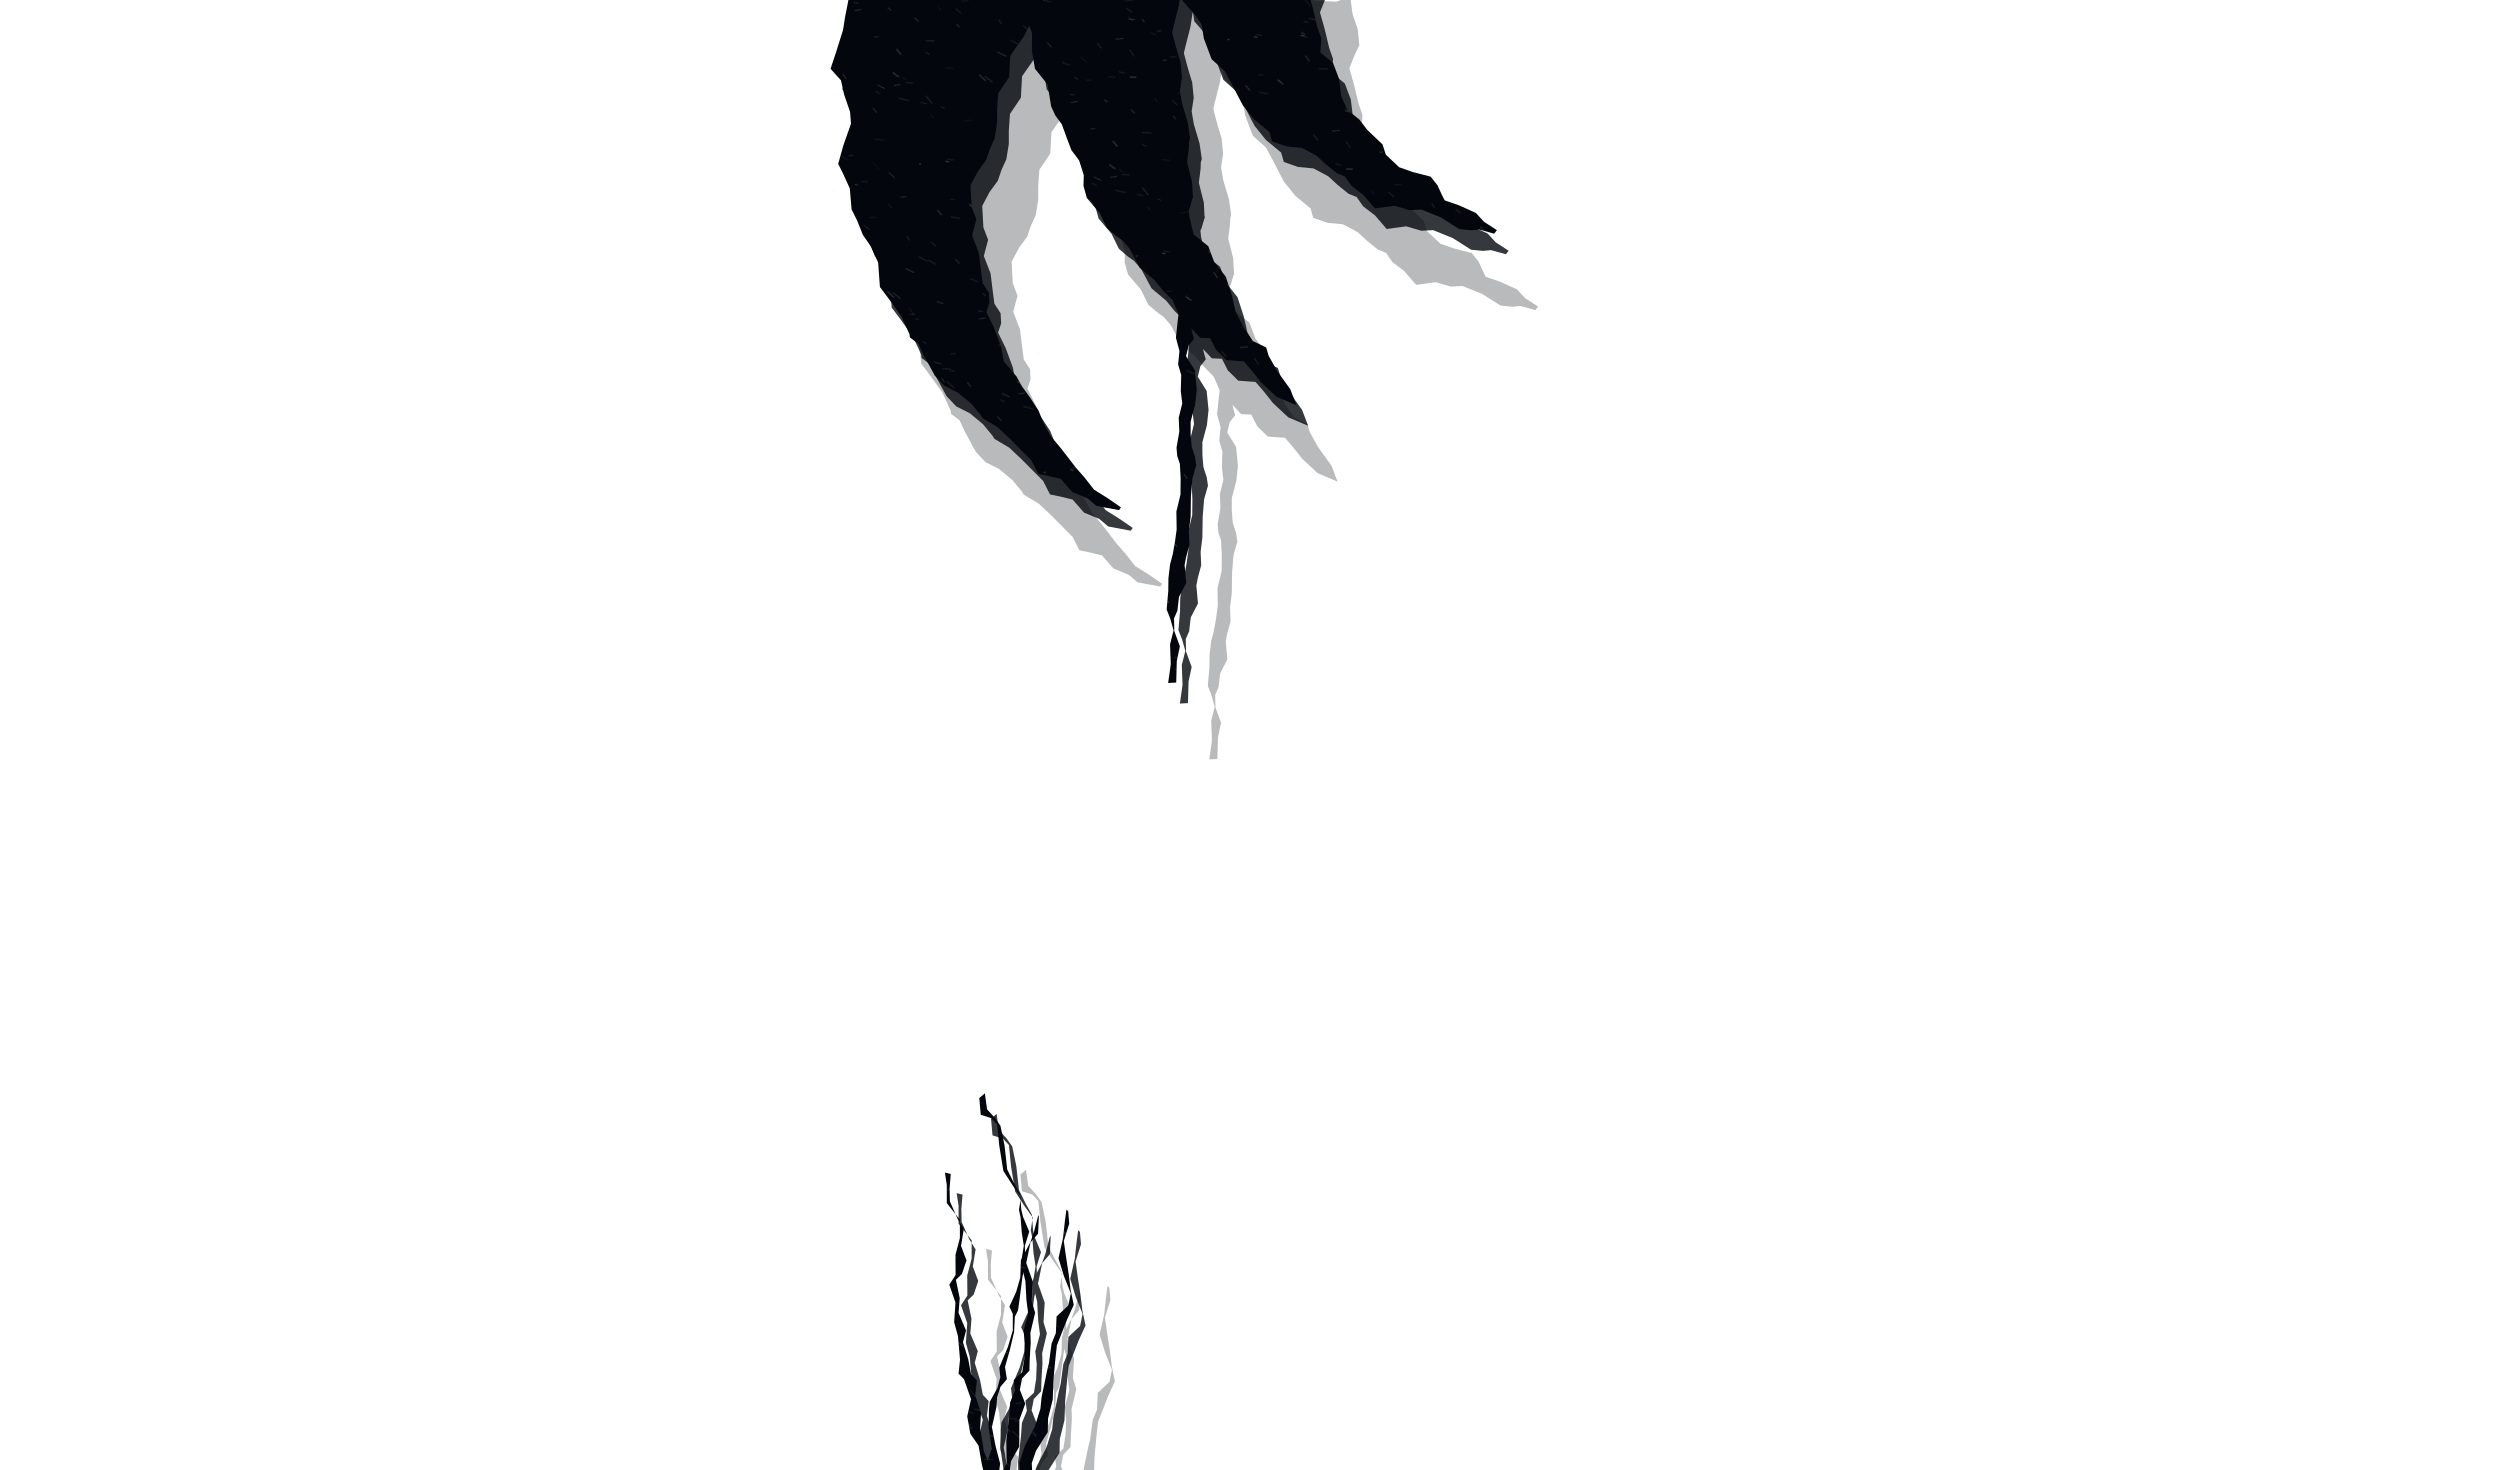
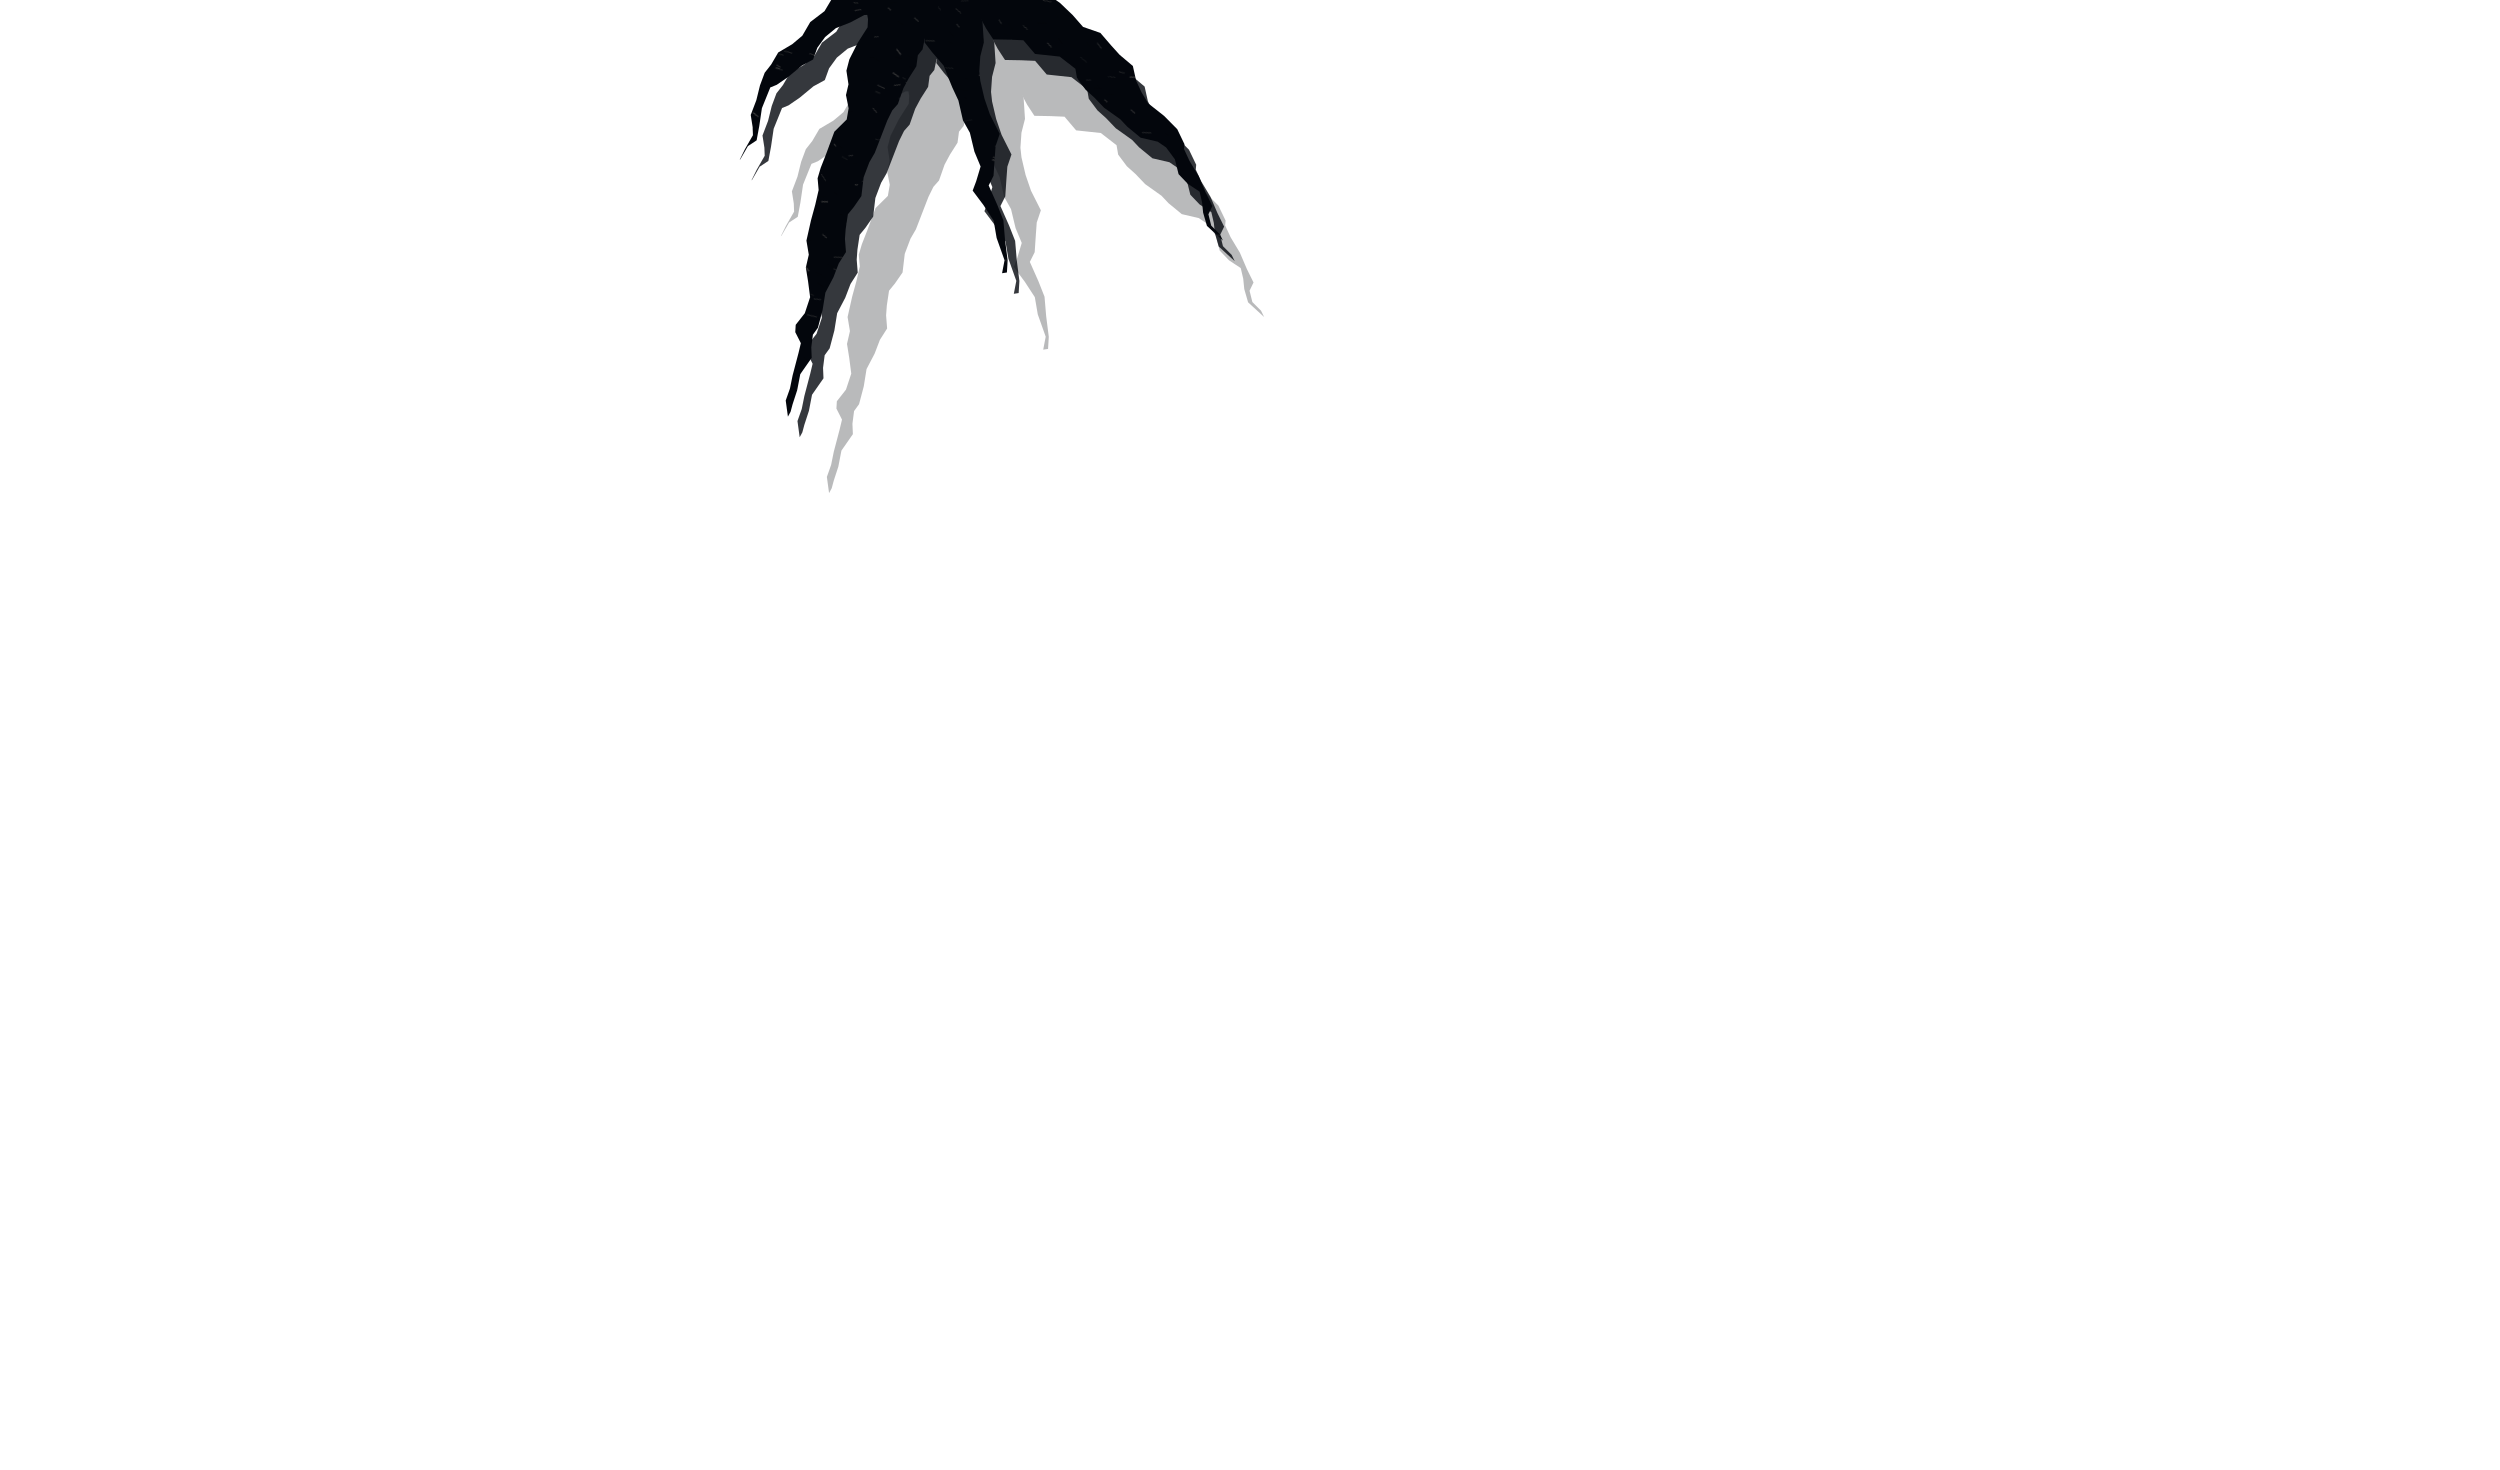
<svg xmlns="http://www.w3.org/2000/svg" width="1701" height="1000" viewBox="6800 0 1701 1000" preserveAspectRatio="none">
  <defs>
    <g id="a">
      <g>
-         <path d="M7393 -79.5L7389.2 -70L7387.8 -63.4L7387.1 -53.5L7387.1 -46.6L7385 -35.5L7380.3 -26.8L7376.8 -19.8L7377.5 -11.2L7377.2 0.4L7375 11.5L7373.6 20.4L7369 35.1L7365.1 46.8L7372.2 54.7L7374.3 64.2L7378.4 76.2L7379 84.2L7373.8 99L7370.3 111.5L7373.5 117.9L7378.2 128.2L7379.4 142.4L7383.2 150.1L7387.1 159.8L7392.6 167.8L7397.5 178.7L7398.1 187.2L7398.7 195.3L7404.2 202.6L7413.2 215.1L7418.8 227.3L7419.1 229.6L7424.9 234L7428.3 241.3L7436 255.5L7442.6 262.5L7451.9 267.2L7460.9 274.7L7467.4 282.6L7468.6 284.6L7478.7 290.6L7487 298.4L7501.8 313.3L7506.4 322.4L7513.6 323.9L7521.8 325.9L7529.6 334.8L7540 339.1L7546 344.2L7561.4 347.1L7562.7 345.2L7554 339.2L7544.3 333.1L7538 325L7532 318.2L7525.5 309.7L7520.7 303.6L7515 296.9L7509.6 286.9L7506.6 279.3L7500.7 270.3L7495.3 262.8L7491.6 256.1L7482.9 245.9L7481.2 236.2L7476.2 222.7L7471.1 212.3L7473.2 206L7472.8 199.1L7468.6 192.7L7467.5 184.4L7466 172.1L7461.4 160.2L7464.3 149.2L7461.1 140.7L7460.3 126.1L7465.4 116.5L7470.9 109L7473.5 101.4L7476.7 94.4L7478.4 84L7478.4 74.8L7479.2 63.5L7486.6 52.5L7487.4 37.9L7496.6 24.8L7501.9 14.3L7504.5 6.2L7509 -3.4L7519.5 -11L7527 -26.5L7521.8 -26.9L7511.2 -30.5L7500.2 -32.9L7491.4 -35.1L7484.8 -40.3L7474 -46L7464.1 -52.8L7456.5 -55.6L7448.8 -57.7L7444 -56L7435.7 -62.9L7426 -70.1L7414 -75.7L7404.6 -76.9Z" fill="#03060C" fill-rule="evenodd" />
-       </g>
-       <g>
-         <path d="M7491.8 -52.9L7493.7 -48L7495.3 -40L7492.1 -29.3L7495.9 -21.6L7492 -12.1L7491.4 -3.7L7492.2 4.1L7498.7 13.1L7502.2 22.4L7502.1 34.4L7504.2 46.8L7512.8 57.5L7515.2 72.4L7518 78.5L7522.6 84.8L7525.8 93.8L7529 102.2L7534.3 109.2L7537.4 119.2L7537.2 126.5L7539.5 134.7L7548.3 145.1L7553.3 155.3L7559.1 160.3L7563.7 163.6L7568.5 169.1L7575.5 182.2L7585.4 190.5L7591.2 197.6L7597.8 204.2L7601.5 212.7L7609.8 222.6L7616.5 229.8L7623.4 230.1L7627.4 238L7634.5 245L7646.3 245.9L7652 252.5L7658.1 260.2L7668.6 270L7683 276.1L7682.1 275.8L7677.9 264.8L7668.9 252.3L7663.2 242.1L7661.5 236.4L7652.5 232.1L7646.7 223.6L7640.7 212.1L7638.2 201.1L7634 188.2L7626.2 178.4L7622.1 167.5L7612.1 159.5L7609.2 147.2L7608.7 142.3L7611.6 133.9L7607.1 120.2L7604.7 109.3L7605 102.3L7602 96.1L7603.4 87.5L7597.9 74L7595.8 65.6L7599.7 57.1L7601.6 49.6L7597.8 37.8L7596.1 28.1L7598.6 17.5L7602 4.1L7603.5 -5.6L7599.6 -12.5L7600.1 -24.2L7607.5 -34L7615 -47.9L7603.7 -47.3L7591.2 -45.3L7580.4 -46.4L7569.9 -46.7L7561.7 -47.1L7545.2 -52.6L7535.5 -50.8L7525.8 -51.9L7520.5 -51.9L7511.4 -51.8L7502.8 -52.3Z" fill="#03060C" fill-rule="evenodd" />
-       </g>
-       <g>
-         <path d="M7591.1 -43.9L7591.4 -38.4L7592.8 -27L7597.3 -15.3L7603 -10.2L7604.6 0.5L7614 11.3L7617.6 16.7L7619.1 26.2L7624.4 40.3L7633.4 48.4L7638.6 58.1L7642.7 66.1L7645.6 71.6L7653.3 81.2L7663.7 89.8L7665.5 96.2L7675.2 99.6L7685.7 100.6L7695.7 105.9L7702.1 111.8L7709.5 117.8L7715.1 120.1L7719.5 126.4L7727.6 132.6L7735.5 141.8L7748.8 140L7759.1 143L7767.1 142.6L7780.5 148L7792.9 155.9L7800.9 156.7L7806.5 156.2L7816.6 159L7818.5 156.6L7809.7 150.9L7804.2 144.9L7792.7 139.7L7782.8 136.3L7778 126L7773.4 120.2L7761.1 117L7752 113.8L7742.9 105.2L7740.7 98.3L7730.2 88.3L7724.8 81.2L7716.8 74.9L7712.5 65.3L7711.1 53.7L7707 42.8L7698.4 35.8L7699 26.1L7696.4 18.7L7693.4 6.1L7690.1 -5.6L7693.8 -14.8L7696.9 -21.3L7695.8 -32.2L7692.3 -42.3L7690.7 -54.3L7681.4 -50.9L7667.5 -51.4L7660.6 -53.4L7647.2 -54.8L7637.9 -50.5L7627.4 -50.4L7618.3 -48L7603.5 -46.8Z" fill="#03060C" fill-rule="evenodd" />
-       </g>
-       <g>
-         <path d="M7567.9 -55L7575.2 -45.4L7576.7 -37.2L7574.8 -28.8L7573.3 -17.5L7578.7 -8.1L7580.4 2.2L7580.6 17.1L7582.5 26L7587.1 36.7L7590.5 46.7L7590.3 55.5L7588.2 58.4L7590.3 66L7594.1 76.8L7596 88.7L7597.8 97.8L7597.2 104L7596.7 111.7L7594.8 125.5L7594.1 134.2L7595.5 142.9L7597.8 146.8L7596.3 156.9L7600.6 172.3L7598.5 180.1L7601.1 194.2L7602.7 207L7601.3 218.4L7600.1 229.8L7602.5 238.8L7601.6 248L7603.7 255.2L7603.4 266.1L7604.4 274.5L7602 284.2L7602.4 293.7L7600.5 304.6L7601 310.4L7602.8 315.6L7603.3 325.6L7603.2 336.5L7600.4 348.1L7600.6 360.2L7599.4 369L7597.9 377.3L7596.1 384.1L7595 393.5L7594.9 402L7593.8 414.7L7596.3 421.1L7598.5 428.9L7596.1 438.4L7596.6 452L7594.8 464.7L7600.3 464.4L7600.7 449.7L7602.8 439.8L7599 429.4L7598.8 420.8L7601.1 415.5L7602.2 406.1L7607.1 396.6L7606 384.4L7607 379.2L7609.3 370.6L7608.9 361.5L7610.1 351.7L7610.3 337.7L7611.3 325.6L7613.9 316.5L7613.1 310.9L7610.8 303.8L7610.1 295.4L7610.1 286.9L7613.2 275.2L7614.3 264.9L7613 252L7607 242.3L7608.7 235.2L7612.4 230.5L7610.9 225.2L7609.4 212L7609.4 199.5L7611 188.8L7609.8 176.8L7611.5 168L7606.1 156.9L7603.3 149.4L7609.4 141.7L7611.6 134L7611.1 123.9L7607.7 110.4L7608.9 100.6L7609 96.6L7609.7 94.2L7608.2 83.7L7604.3 70.6L7602.8 61.7L7604.2 52.7L7603.2 42.2L7600.5 33.3L7597.8 23.3L7595.4 11.9L7594.2 0.9L7593.1 -7.7L7591.3 -13.1L7590.1 -21.4L7588 -34.6L7589 -44.6L7587.6 -51L7588.7 -56.4L7578.2 -58.2Z" fill="#03060C" fill-rule="evenodd" />
-       </g>
-       <g>
-         <path d="M7460.8 1059.6L7467.6 1046.6L7474.1 1042.9L7478.3 1038.2L7480.2 1024.9L7483.9 1016.7L7486.5 1004.5L7487.9 994.2L7493.5 984.3L7493.6 966L7497.6 955.1L7493.9 945.6L7495.4 937.9L7500.4 932.6L7500.6 925.1L7501.3 913.8L7501.1 906.7L7504.3 893.2L7502 885.6L7502.8 872.3L7497.7 857.8L7497.3 847.7L7500.3 838L7496.1 828L7494.9 823.1L7494.1 812.5L7489.7 804.6L7485.3 795.7L7483.5 779.4L7480.7 766L7476.8 760.5L7471.6 754.8L7470.1 743.9L7466.3 747.1L7467.3 758.5L7474.5 760.8L7478.5 765.1L7479.9 779.5L7482.7 796.7L7489.2 806.8L7494.7 814.4L7493.3 823.2L7494.4 828.3L7495.2 838.5L7496.6 847.6L7494.7 859.3L7497.7 871.8L7498.4 884.8L7499.6 893.8L7496.4 905.5L7497.4 914L7497 924.2L7495.5 933.6L7489.7 939L7490.7 945.9L7487.3 954.2L7486.7 963L7484.7 980.3L7484.9 995.6L7479.7 1006.4L7475.3 1014.9L7475.4 1021L7468.1 1031.5L7461.8 1035.5L7455 1044.5L7453.9 1050.8Z" fill="#03060C" fill-rule="evenodd" />
-       </g>
-       <g>
-         <path d="M7479.2 1056.7L7481 1047.5L7478.4 1043.2L7480.9 1036.5L7478 1027.3L7476 1015.5L7479.1 1006.7L7480.5 995.8L7477.4 984L7474.9 971L7478 957.2L7478.4 950.7L7480.7 943.6L7485.1 938.4L7483.8 930.1L7486.9 919.3L7490 906.3L7490.5 895.9L7492.7 891.5L7493.9 882.6L7495.7 868.5L7498.6 857.8L7501.1 845.4L7506.3 839.4L7506.9 826.7L7506.2 827.8L7503.3 839L7501.1 845.1L7494.6 857.5L7494.2 869.3L7491.4 879L7486.8 889L7489.1 894L7489.1 905.2L7485.8 916.4L7479.9 930.5L7480.6 937L7478.7 944.3L7473.4 953.8L7472.9 958.9L7472.6 970.9L7474.8 985.8L7472 993.9L7470.5 1000.9L7469.5 1012.6L7470.5 1020.9L7468.2 1031.4L7470.7 1040L7467.9 1048.5L7466.7 1057.9Z" fill="#03060C" fill-rule="evenodd" />
-       </g>
-       <g>
-         <path d="M7485.3 1058.7L7486.9 1048.8L7491 1046.8L7496.4 1033.4L7500.4 1023.3L7502.3 1015.8L7502.5 1005.3L7502 995.5L7504.9 987.1L7512.9 974.4L7513.1 965.1L7516.3 952.2L7516.7 939.7L7517.3 932.9L7518.2 923.6L7519.1 915.4L7522.3 907.3L7525.9 898.1L7530.6 887.8L7528.5 878L7527.2 867.3L7525.4 855.6L7523.8 844.4L7527.5 832.6L7526.8 824.2L7525.6 823L7524.6 830.4L7523.3 842.3L7520.2 856.1L7523.9 868.3L7528.6 880L7526.9 888.2L7518.9 895.7L7518.4 907.1L7515.5 914.1L7513.7 927.5L7512.6 931.9L7510.8 940.6L7508.7 950.5L7507.9 958.5L7504 970.9L7497.4 983.6L7493.5 995.4L7494.5 1003.8L7494.7 1013L7491 1024.2L7486.1 1036.7L7483.5 1042.6L7477.7 1046.3L7471.9 1053.4Z" fill="#03060C" fill-rule="evenodd" />
-       </g>
-       <g>
-         <path d="M7486.9 1055.1L7485.3 1045.8L7485.5 1041.2L7482.3 1033.3L7478 1019.2L7474.4 1009.1L7474.1 998.9L7469.4 987.4L7466.9 971.6L7467.5 961.3L7463.5 949.4L7464.7 939.3L7460.7 935L7458.8 924.9L7455.2 913.3L7457.3 905.3L7452.2 893.3L7453 883.3L7450.4 870.8L7454.5 866.8L7457.6 857.6L7453.9 847.7L7455.8 836.1L7451.5 829.2L7446.3 817.4L7446.1 808.6L7446.9 798.8L7442.9 797.8L7444.2 806.3L7444.2 818.6L7453.1 829.9L7453.1 842.4L7450.1 853.8L7450.2 867.5L7445.9 874.1L7450.1 886.3L7449.2 899.7L7451.8 909.1L7453.2 925.2L7452.2 934.6L7455.9 938.4L7460.7 952L7458.1 963.7L7460.2 975.5L7465.8 983.6L7468 996.1L7470.3 1005.8L7471.5 1018.8L7475 1030.9L7476.6 1042L7478.1 1047.5L7479.1 1057.4Z" fill="#03060C" fill-rule="evenodd" />
+         <path d="M7426.3 -40.6L7417.6 -37.4L7408.1 -34.3L7398.9 -26.3L7389.9 -19.5L7381.4 -12.7L7373.8 -8.1L7366 -0.8L7361 7.6L7351.3 15L7345.9 24.3L7339 30.1L7329.5 35.7L7324.7 43.9L7320.3 49.5L7317.1 58.1L7314.6 68.2L7310.8 78.2L7312.1 86.5L7312.3 92L7306.8 101.6L7303.3 108.7L7303.7 108.4L7308.9 99.4L7314.8 95.5L7316.6 85.8L7318.4 73.6L7324.1 59.5L7328.5 57.7L7336.2 52.4L7345.5 44.7L7353.2 40.5L7356.1 32.5L7361.4 25.2L7368.8 19.1L7378.5 15.3L7388.1 10.2L7393.2 10.1L7401.2 3.4L7415.3 1.7L7425.8 -7.7L7434.6 -12.7L7440.7 -16.3L7436.3 -24.7L7431.8 -35.9Z" fill="#03060C" fill-rule="evenodd" />
+       </g>
+       <g>
+         <path d="M7410.8 -42L7408.9 -33.4L7403.6 -24.3L7400.9 -15.8L7393.9 -2.7L7389.1 4.5L7390.6 13.1L7390.3 18.6L7383.6 29.1L7377.9 40.4L7375.9 48.1L7377.3 57.4L7375.6 64.7L7377.4 73.7L7376.1 81.3L7367.7 89.6L7362.2 104.5L7358.4 114.2L7356.3 121.3L7357 129.3L7354.7 139.3L7351.8 149.9L7348.7 163.7L7350.3 173.3L7348.3 182L7349.8 191.4L7351.2 202.2L7347.6 213.1L7341.4 221L7341.1 226L7344.9 233.5L7343.3 240.2L7339.3 255.4L7337.5 264.3L7334.6 272.5L7336.1 283.5L7337.9 280.2L7339.3 275L7342.4 265.5L7344.5 254.6L7352.3 243.4L7352 236.3L7353.1 227.7L7356.5 223L7359.7 210.9L7361.6 199.1L7367.1 188.6L7370.7 179.2L7375.6 171.5L7374.9 162.6L7375.4 155.8L7376.9 145.8L7380.9 140.9L7386.1 133.4L7387.6 120.7L7391.5 110.4L7395.2 104L7399.1 93.9L7403.7 82L7407.1 75.1L7410.9 70.8L7414.7 60L7418.4 53.1L7423.5 45.1L7424.5 37.6L7427.7 33.6L7429.2 26.3L7438.5 17.2L7449.6 4L7453.4 -7.4L7458 -9.8L7462.9 -15.7L7453.3 -20.9L7440 -28L7431.5 -31.7L7428 -35L7421.6 -37.6Z" fill="#03060C" fill-rule="evenodd" />
+       </g>
+       <g>
+         <path d="M7420.1 -27.7L7423.6 -14.8L7426.9 -4.8L7429.5 3.2L7430.1 16.7L7429.1 28.9L7434.2 35.5L7442.1 44.7L7445.7 54L7447.9 59.4L7452.1 68.4L7455.2 81.9L7459.9 90.3L7463 103.2L7467.2 113.3L7464.2 123.3L7461.8 129.7L7469.2 139.6L7476.1 150.2L7478.1 161.9L7483.5 177.1L7481.8 185.9L7485.1 185.4L7485.6 177.2L7483.8 163L7482.7 149.9L7478.6 139.5L7472.7 126.2L7476 119.6L7476.8 107.6L7477.4 99.4L7480.2 91.1L7473.5 77.8L7469.8 67L7467 55L7466.3 48.5L7467 38.3L7469.4 28.9L7468.5 15.1L7465.1 2.3L7463.9 -6.6L7461.7 -12.4L7457.1 -22.6L7452.6 -38.8L7442.1 -32.2L7432.7 -30.3L7426.9 -27.3Z" fill="#03060C" fill-rule="evenodd" />
+       </g>
+       <g>
+         <path d="M7423.1 -9.6L7432.3 -4.4L7442 -4.3L7452 0.9L7457.7 6.3L7465.4 9.1L7470.9 19.3L7475.8 26.8L7486.9 27L7496.3 27.4L7504.2 36.7L7521 38.5L7531.7 46.8L7532.8 53.2L7538.7 61.1L7544.6 66.4L7551.2 73.3L7562.3 81.2L7567 86.2L7576.1 93.7L7587.7 96.4L7593.4 100.3L7599.4 108.4L7601.9 118.5L7608.2 125.1L7616.2 130.4L7617.9 137.7L7618.6 144.7L7621.2 153.7L7632.1 163.7L7630 159.4L7624.1 153.5L7622.2 145.8L7624.9 140.2L7620.4 131.1L7615.6 119.9L7609.3 109.4L7605.6 101.4L7605.9 98.1L7601 87.9L7592.1 78.9L7581.2 70.3L7576.7 62.8L7573 54.8L7570.8 44.9L7561.8 37.3L7556.1 31L7548.7 22.4L7536.9 18.3L7529.8 10.2L7521.1 1.9L7509.4 -6.2L7503.6 -12.1L7496 -22L7481.2 -22.4L7473.5 -29L7468.2 -35.2L7462.8 -43.3L7452.3 -48.3L7445.4 -51.1L7441.2 -41.2L7434.6 -35.1L7429.9 -28.1L7428.7 -17.6Z" fill="#03060C" fill-rule="evenodd" />
      </g>
    </g>
    <mask id="m" maskUnits="userSpaceOnUse" x="6680" y="-120" width="1941" height="1240" style="mask-type:alpha">
      <use href="#a" />
    </mask>
    <pattern id="g" width="160" height="160" patternUnits="userSpaceOnUse" patternTransform="rotate(23)">
      <path d="M45.5 85.9l4.3 0.7" stroke="#000" stroke-width="0.8" stroke-opacity="0.4" />
      <path d="M87.3 88.7l4.5 1.3" stroke="#FFF6E2" stroke-width="0.7" stroke-opacity="0.3" />
      <path d="M87.7 147.4l5.7 -2" stroke="#000" stroke-width="0.7" stroke-opacity="0.4" />
      <path d="M100 91.4l1.9 1.1" stroke="#FFF6E2" stroke-width="0.7" stroke-opacity="0.5" />
      <path d="M99.8 67.8l3.9 -2" stroke="#000" stroke-width="0.6" stroke-opacity="0.4" />
      <path d="M129 92.5l6.2 2.9" stroke="#FFF6E2" stroke-width="0.4" stroke-opacity="0.2" />
      <path d="M156.4 21.1l4.9 1.7" stroke="#000" stroke-width="0.4" stroke-opacity="0.5" />
      <path d="M40.7 93.2l4.8 1.4" stroke="#FFF6E2" stroke-width="0.8" stroke-opacity="0.5" />
      <path d="M143.6 141.7l2.3 1" stroke="#000" stroke-width="0.8" stroke-opacity="0.2" />
      <path d="M46.3 2.8l4.6 -0.3" stroke="#FFF6E2" stroke-width="0.6" stroke-opacity="0.5" />
      <path d="M57.5 93.6l3.9 -2.5" stroke="#000" stroke-width="0.8" stroke-opacity="0.2" />
      <path d="M60.5 41.5l5.3 -0.8" stroke="#FFF6E2" stroke-width="0.5" stroke-opacity="0.5" />
      <path d="M70.1 79.6l4.4 2.2" stroke="#000" stroke-width="0.5" stroke-opacity="0.3" />
      <path d="M41.4 49.8l3.4 -0.4" stroke="#FFF6E2" stroke-width="0.5" stroke-opacity="0.4" />
      <path d="M22.9 52.1l3.8 1.4" stroke="#000" stroke-width="0.6" stroke-opacity="0.2" />
      <path d="M93.7 136.4l4.9 -1.4" stroke="#FFF6E2" stroke-width="0.4" stroke-opacity="0.3" />
      <path d="M52.2 125.5l4.4 2.7" stroke="#000" stroke-width="0.7" stroke-opacity="0.5" />
      <path d="M69.8 49.6l2.8 1.7" stroke="#FFF6E2" stroke-width="0.6" stroke-opacity="0.5" />
      <path d="M23.6 150.8l5.1 -3.4" stroke="#000" stroke-width="0.8" stroke-opacity="0.3" />
      <path d="M127.4 107.6l3.9 -1.6" stroke="#FFF6E2" stroke-width="0.6" stroke-opacity="0.3" />
      <path d="M141.7 150.1l5.3 2.7" stroke="#000" stroke-width="0.5" stroke-opacity="0.4" />
      <path d="M90.7 93.7l4.1 1.3" stroke="#FFF6E2" stroke-width="0.6" stroke-opacity="0.3" />
      <path d="M122.5 16.5l5.1 0.4" stroke="#000" stroke-width="0.4" stroke-opacity="0.5" />
      <path d="M10.2 129.8l2.9 1.9" stroke="#FFF6E2" stroke-width="0.8" stroke-opacity="0.3" />
      <path d="M151.7 82.9l5.9 -3.6" stroke="#000" stroke-width="0.4" stroke-opacity="0.3" />
      <path d="M125.3 31.7l2.5 0.2" stroke="#FFF6E2" stroke-width="0.7" stroke-opacity="0.2" />
      <path d="M120.8 65.7l4.6 -2.1" stroke="#000" stroke-width="0.5" stroke-opacity="0.3" />
      <path d="M72.9 43.2l3 -1.8" stroke="#FFF6E2" stroke-width="0.6" stroke-opacity="0.3" />
      <path d="M3.7 24.2l6.3 -1.9" stroke="#000" stroke-width="0.8" stroke-opacity="0.2" />
      <path d="M112.2 95l2.9 -1.4" stroke="#FFF6E2" stroke-width="0.6" stroke-opacity="0.4" />
      <path d="M139.1 109.2l2.2 1.2" stroke="#000" stroke-width="0.6" stroke-opacity="0.4" />
      <path d="M30.8 14.1l4.6 3.2" stroke="#FFF6E2" stroke-width="0.4" stroke-opacity="0.3" />
      <path d="M103.4 91.1l3.2 0.9" stroke="#000" stroke-width="0.7" stroke-opacity="0.5" />
      <path d="M86.5 66.9l2 -0.9" stroke="#FFF6E2" stroke-width="0.5" stroke-opacity="0.2" />
      <path d="M23 27.9l2.2 0.5" stroke="#000" stroke-width="0.8" stroke-opacity="0.5" />
      <path d="M36.4 35.6l5.7 3" stroke="#FFF6E2" stroke-width="0.7" stroke-opacity="0.2" />
      <path d="M31.6 98.3l2.5 -0.4" stroke="#000" stroke-width="0.7" stroke-opacity="0.5" />
      <path d="M51.8 70.7l4 2.6" stroke="#FFF6E2" stroke-width="0.7" stroke-opacity="0.5" />
      <path d="M47.6 41.7l6 2.1" stroke="#000" stroke-width="0.6" stroke-opacity="0.5" />
      <path d="M129.9 2.4l5.9 -2.2" stroke="#FFF6E2" stroke-width="0.8" stroke-opacity="0.3" />
      <path d="M102.5 42.4l3.9 0.8" stroke="#000" stroke-width="0.5" stroke-opacity="0.4" />
      <path d="M158.7 81.5l4.9 -2.1" stroke="#FFF6E2" stroke-width="0.9" stroke-opacity="0.5" />
      <path d="M124.2 18l6.5 -0.6" stroke="#000" stroke-width="0.7" stroke-opacity="0.2" />
      <path d="M32.9 18.1l3.2 -1.6" stroke="#FFF6E2" stroke-width="0.5" stroke-opacity="0.4" />
      <path d="M99.2 27.8l3.5 -1.2" stroke="#000" stroke-width="0.6" stroke-opacity="0.5" />
      <path d="M141.6 128.2l4.6 -2.2" stroke="#FFF6E2" stroke-width="0.6" stroke-opacity="0.2" />
      <path d="M110.6 112.2l2.9 0" stroke="#000" stroke-width="0.6" stroke-opacity="0.2" />
      <path d="M128.8 137.9l2.5 1.4" stroke="#FFF6E2" stroke-width="0.4" stroke-opacity="0.3" />
      <path d="M144.6 60.7l5.8 2.9" stroke="#000" stroke-width="0.9" stroke-opacity="0.3" />
      <path d="M91.3 94.9l4.3 -1.4" stroke="#FFF6E2" stroke-width="0.6" stroke-opacity="0.5" />
      <path d="M4.8 145.6l2.7 1.8" stroke="#000" stroke-width="0.9" stroke-opacity="0.5" />
      <path d="M32.6 106l5.9 -1.3" stroke="#FFF6E2" stroke-width="0.5" stroke-opacity="0.4" />
      <path d="M149.6 88.2l5.5 3.5" stroke="#000" stroke-width="0.7" stroke-opacity="0.3" />
      <path d="M48.2 31.5l2.7 0.6" stroke="#FFF6E2" stroke-width="0.7" stroke-opacity="0.3" />
      <path d="M13 132.2l2.9 0.6" stroke="#000" stroke-width="0.4" stroke-opacity="0.5" />
      <path d="M61.1 139.6l5.7 0" stroke="#FFF6E2" stroke-width="0.7" stroke-opacity="0.3" />
      <path d="M126.5 22.9l5.1 1" stroke="#000" stroke-width="0.9" stroke-opacity="0.4" />
      <path d="M108.3 97.3l4.4 0.4" stroke="#FFF6E2" stroke-width="0.6" stroke-opacity="0.2" />
      <path d="M99.7 43.6l3.8 0.4" stroke="#000" stroke-width="0.8" stroke-opacity="0.3" />
      <path d="M75.1 70.3l5.9 2.5" stroke="#FFF6E2" stroke-width="0.8" stroke-opacity="0.3" />
      <path d="M74.9 94.1l4 -2.4" stroke="#000" stroke-width="0.7" stroke-opacity="0.2" />
      <path d="M149.4 14.2l5.4 -1.9" stroke="#FFF6E2" stroke-width="0.4" stroke-opacity="0.3" />
      <path d="M16.9 137.3l3.5 -0.1" stroke="#000" stroke-width="0.6" stroke-opacity="0.3" />
      <path d="M69 32.1l3.1 -1.9" stroke="#FFF6E2" stroke-width="0.5" stroke-opacity="0.4" />
      <path d="M139.1 111.6l6.4 -2.4" stroke="#000" stroke-width="0.6" stroke-opacity="0.3" />
      <path d="M71.2 131.6l5.4 1.5" stroke="#FFF6E2" stroke-width="0.5" stroke-opacity="0.2" />
      <path d="M71.5 50.3l4.2 -2.6" stroke="#000" stroke-width="0.8" stroke-opacity="0.4" />
      <path d="M41.5 93.6l2.2 0.7" stroke="#FFF6E2" stroke-width="0.5" stroke-opacity="0.3" />
      <path d="M41.2 24.5l6.5 -0.4" stroke="#000" stroke-width="0.8" stroke-opacity="0.5" />
      <path d="M128.5 33.9l4.9 -1.5" stroke="#FFF6E2" stroke-width="0.7" stroke-opacity="0.3" />
      <path d="M94.6 26.1l2.1 0.5" stroke="#000" stroke-width="0.5" stroke-opacity="0.2" />
      <path d="M117.9 31.2l5 1.1" stroke="#FFF6E2" stroke-width="0.9" stroke-opacity="0.5" />
      <path d="M81.2 104.5l3.9 -1" stroke="#000" stroke-width="0.6" stroke-opacity="0.4" />
      <path d="M43.1 57.3l3 0.4" stroke="#FFF6E2" stroke-width="0.9" stroke-opacity="0.4" />
      <path d="M146.3 67.6l5.9 2.6" stroke="#000" stroke-width="0.6" stroke-opacity="0.3" />
      <path d="M23 139.5l6.8 0.6" stroke="#FFF6E2" stroke-width="0.7" stroke-opacity="0.3" />
      <path d="M105.3 128.3l3.6 -1.4" stroke="#000" stroke-width="0.6" stroke-opacity="0.3" />
      <path d="M128.5 45.6l6.8 -1.2" stroke="#FFF6E2" stroke-width="0.8" stroke-opacity="0.3" />
      <path d="M137.4 72.8l6 2.4" stroke="#000" stroke-width="0.9" stroke-opacity="0.3" />
      <path d="M63.6 75.4l5.8 -2.2" stroke="#FFF6E2" stroke-width="0.5" stroke-opacity="0.4" />
      <path d="M96.6 93.5l3.8 0.9" stroke="#000" stroke-width="0.9" stroke-opacity="0.5" />
      <path d="M58.6 59.6l6.2 -1.3" stroke="#FFF6E2" stroke-width="0.5" stroke-opacity="0.5" />
      <path d="M134.5 26.3l5.3 -0.1" stroke="#000" stroke-width="0.9" stroke-opacity="0.3" />
      <path d="M80.9 144.5l3.1 -1.3" stroke="#FFF6E2" stroke-width="0.8" stroke-opacity="0.2" />
      <path d="M33.5 158l5.4 2" stroke="#000" stroke-width="0.6" stroke-opacity="0.5" />
      <path d="M16.5 9.1l6.3 1.5" stroke="#FFF6E2" stroke-width="0.7" stroke-opacity="0.4" />
      <path d="M71.5 27.5l4.6 -1.9" stroke="#000" stroke-width="0.7" stroke-opacity="0.3" />
      <path d="M15.1 42.8l5 -3.1" stroke="#FFF6E2" stroke-width="0.5" stroke-opacity="0.2" />
      <path d="M92.8 11.4l6.2 1.7" stroke="#000" stroke-width="0.5" stroke-opacity="0.2" />
      <path d="M107.4 131l4.3 -1.7" stroke="#FFF6E2" stroke-width="0.9" stroke-opacity="0.5" />
      <path d="M151.6 28.3l4.3 1.7" stroke="#000" stroke-width="0.9" stroke-opacity="0.3" />
      <path d="M43.5 59.2l2.6 -0.4" stroke="#FFF6E2" stroke-width="0.7" stroke-opacity="0.5" />
      <path d="M5 158l3.2 -1.2" stroke="#000" stroke-width="0.8" stroke-opacity="0.3" />
      <path d="M46.7 131.4l3.9 1.7" stroke="#FFF6E2" stroke-width="0.7" stroke-opacity="0.4" />
      <path d="M157.7 56.5l4.2 1.3" stroke="#000" stroke-width="0.6" stroke-opacity="0.4" />
      <path d="M99.3 130.5l4 -0.6" stroke="#FFF6E2" stroke-width="0.7" stroke-opacity="0.3" />
      <path d="M15.8 57.5l5.6 -0.3" stroke="#000" stroke-width="0.7" stroke-opacity="0.2" />
      <path d="M22.3 105.4l4.1 2" stroke="#FFF6E2" stroke-width="0.9" stroke-opacity="0.4" />
      <path d="M121.7 133.9l2.6 -0.1" stroke="#000" stroke-width="0.6" stroke-opacity="0.5" />
      <path d="M44.1 46.5l5.7 -0.8" stroke="#FFF6E2" stroke-width="0.6" stroke-opacity="0.4" />
      <path d="M4.9 142.1l1.9 -1" stroke="#000" stroke-width="0.5" stroke-opacity="0.4" />
      <path d="M114 15.4l4.2 2.4" stroke="#FFF6E2" stroke-width="0.9" stroke-opacity="0.5" />
      <path d="M107.2 157.6l4.6 0.7" stroke="#000" stroke-width="0.5" stroke-opacity="0.5" />
      <path d="M14.8 70.9l4.6 -1.1" stroke="#FFF6E2" stroke-width="0.6" stroke-opacity="0.3" />
      <path d="M45.3 111.8l2 1" stroke="#000" stroke-width="0.4" stroke-opacity="0.4" />
      <path d="M100.1 113.8l4.6 3" stroke="#FFF6E2" stroke-width="0.5" stroke-opacity="0.4" />
      <path d="M12.6 101.3l3.7 -0.5" stroke="#000" stroke-width="0.8" stroke-opacity="0.5" />
      <path d="M73.9 50.2l6.4 2.2" stroke="#FFF6E2" stroke-width="0.7" stroke-opacity="0.3" />
      <path d="M48.4 108.8l5.1 0.6" stroke="#000" stroke-width="0.7" stroke-opacity="0.5" />
      <path d="M84.2 84.6l5.3 -3" stroke="#FFF6E2" stroke-width="0.5" stroke-opacity="0.3" />
      <path d="M144.3 156.7l3.3 0.6" stroke="#000" stroke-width="0.6" stroke-opacity="0.4" />
      <path d="M29.8 139.1l6.1 0.6" stroke="#FFF6E2" stroke-width="0.7" stroke-opacity="0.3" />
      <path d="M159 71.1l4.2 -2.8" stroke="#000" stroke-width="0.7" stroke-opacity="0.4" />
      <path d="M42.9 59.3l5.4 -0.3" stroke="#FFF6E2" stroke-width="0.7" stroke-opacity="0.3" />
      <path d="M107.6 33.7l3.6 0.8" stroke="#000" stroke-width="0.6" stroke-opacity="0.3" />
      <path d="M153.2 47.5l2.2 1.2" stroke="#FFF6E2" stroke-width="0.7" stroke-opacity="0.2" />
      <path d="M60.7 49.9l2.2 1" stroke="#000" stroke-width="0.8" stroke-opacity="0.3" />
      <path d="M14.5 72.6l2.5 -0.5" stroke="#FFF6E2" stroke-width="0.9" stroke-opacity="0.5" />
      <path d="M95.3 122.1l6.4 -2.7" stroke="#000" stroke-width="0.7" stroke-opacity="0.3" />
      <path d="M144.9 143.8l2.7 1.3" stroke="#FFF6E2" stroke-width="0.9" stroke-opacity="0.3" />
      <path d="M97.6 148.4l4.4 -2.5" stroke="#000" stroke-width="0.7" stroke-opacity="0.3" />
      <path d="M124.6 77.6l6 -1.8" stroke="#FFF6E2" stroke-width="0.5" stroke-opacity="0.3" />
      <path d="M17.1 129.7l4.7 2.6" stroke="#000" stroke-width="0.6" stroke-opacity="0.3" />
      <path d="M97.6 151.8l2.6 0.8" stroke="#FFF6E2" stroke-width="0.8" stroke-opacity="0.4" />
      <path d="M71 120.4l5.8 3.6" stroke="#000" stroke-width="0.6" stroke-opacity="0.3" />
      <path d="M132.8 9.5l3.5 0.6" stroke="#FFF6E2" stroke-width="0.5" stroke-opacity="0.4" />
      <path d="M127.3 68.9l3.1 -0.8" stroke="#000" stroke-width="0.8" stroke-opacity="0.5" />
      <path d="M88.4 111.1l4.8 -2.6" stroke="#FFF6E2" stroke-width="0.6" stroke-opacity="0.5" />
      <path d="M43.6 8.9l4.3 0.9" stroke="#000" stroke-width="0.8" stroke-opacity="0.5" />
      <path d="M112 47.6l3.5 0" stroke="#FFF6E2" stroke-width="0.4" stroke-opacity="0.5" />
      <path d="M115.3 20.7l4.7 -0.6" stroke="#000" stroke-width="0.9" stroke-opacity="0.5" />
      <path d="M114.8 58.7l3.8 1.8" stroke="#FFF6E2" stroke-width="0.7" stroke-opacity="0.4" />
      <path d="M158.7 122.6l6.7 1.6" stroke="#000" stroke-width="0.7" stroke-opacity="0.4" />
      <path d="M111.5 43l5.6 0.3" stroke="#FFF6E2" stroke-width="0.7" stroke-opacity="0.4" />
      <path d="M63.9 97.5l3.3 -0.5" stroke="#000" stroke-width="0.6" stroke-opacity="0.5" />
      <path d="M156.1 107.2l3.1 -2.1" stroke="#FFF6E2" stroke-width="0.9" stroke-opacity="0.3" />
      <path d="M4.5 15.6l2.6 -0.7" stroke="#000" stroke-width="0.6" stroke-opacity="0.4" />
      <path d="M17.9 150.4l6.7 0.3" stroke="#FFF6E2" stroke-width="0.6" stroke-opacity="0.5" />
      <path d="M35.1 121.8l6.2 -2.6" stroke="#000" stroke-width="0.7" stroke-opacity="0.4" />
      <path d="M150 114.6l3.3 1.7" stroke="#FFF6E2" stroke-width="0.5" stroke-opacity="0.3" />
      <path d="M51 93.3l5.8 0.9" stroke="#000" stroke-width="0.7" stroke-opacity="0.5" />
      <path d="M77.5 2.5l5.1 -3.4" stroke="#FFF6E2" stroke-width="0.6" stroke-opacity="0.5" />
      <path d="M127.9 8.6l6 0.4" stroke="#000" stroke-width="0.7" stroke-opacity="0.3" />
      <path d="M78 118.2l4.2 2.4" stroke="#FFF6E2" stroke-width="0.8" stroke-opacity="0.3" />
      <path d="M27.4 122.2l3.9 -0.7" stroke="#000" stroke-width="0.7" stroke-opacity="0.2" />
      <path d="M58.6 53.1l3.9 -0.4" stroke="#FFF6E2" stroke-width="0.5" stroke-opacity="0.5" />
      <path d="M88.8 144.4l2.7 1.3" stroke="#000" stroke-width="0.8" stroke-opacity="0.3" />
      <path d="M143.3 42.4l4.2 -0.8" stroke="#FFF6E2" stroke-width="0.7" stroke-opacity="0.3" />
      <path d="M44.2 103.9l5.7 0.4" stroke="#000" stroke-width="0.8" stroke-opacity="0.5" />
      <path d="M37.6 19.3l2.2 -0.4" stroke="#FFF6E2" stroke-width="0.7" stroke-opacity="0.3" />
      <path d="M85.7 113.7l3.3 0.1" stroke="#000" stroke-width="0.6" stroke-opacity="0.5" />
      <path d="M87 45.4l3.3 1.8" stroke="#FFF6E2" stroke-width="0.8" stroke-opacity="0.4" />
      <path d="M103.4 27.2l3.4 0.4" stroke="#000" stroke-width="0.6" stroke-opacity="0.5" />
      <path d="M96.7 13.8l2.8 -1.4" stroke="#FFF6E2" stroke-width="0.6" stroke-opacity="0.4" />
      <path d="M134.7 59l6.4 2.2" stroke="#000" stroke-width="0.8" stroke-opacity="0.3" />
      <path d="M26.9 127.1l4 1.2" stroke="#FFF6E2" stroke-width="0.4" stroke-opacity="0.5" />
      <path d="M42.6 35.3l4.3 -2.3" stroke="#000" stroke-width="0.5" stroke-opacity="0.4" />
      <path d="M67.8 43.2l5.6 -1.7" stroke="#FFF6E2" stroke-width="0.4" stroke-opacity="0.5" />
      <path d="M53.3 106.9l3.8 -0.9" stroke="#000" stroke-width="0.5" stroke-opacity="0.4" />
      <path d="M12.5 9.5l5.9 2.2" stroke="#FFF6E2" stroke-width="0.8" stroke-opacity="0.5" />
      <path d="M154.2 90.8l6 1.4" stroke="#000" stroke-width="0.4" stroke-opacity="0.5" />
      <path d="M140.2 134.3l4.7 1.5" stroke="#FFF6E2" stroke-width="0.4" stroke-opacity="0.5" />
      <path d="M48.5 97.4l3.2 0.7" stroke="#000" stroke-width="0.7" stroke-opacity="0.5" />
      <path d="M27.6 95.4l3 -1.4" stroke="#FFF6E2" stroke-width="0.5" stroke-opacity="0.3" />
      <path d="M90 57.2l5.8 0.4" stroke="#000" stroke-width="0.5" stroke-opacity="0.4" />
      <path d="M144.7 36.8l5.9 3.2" stroke="#FFF6E2" stroke-width="0.9" stroke-opacity="0.3" />
      <path d="M112.9 121.7l2.6 0.6" stroke="#000" stroke-width="0.7" stroke-opacity="0.5" />
      <path d="M157 39.9l5.5 -0.3" stroke="#FFF6E2" stroke-width="0.6" stroke-opacity="0.3" />
      <path d="M96.5 51.4l4.1 2.8" stroke="#000" stroke-width="0.5" stroke-opacity="0.3" />
      <path d="M116.8 151.1l3.7 1.2" stroke="#FFF6E2" stroke-width="0.8" stroke-opacity="0.4" />
      <path d="M9.1 27.5l2.2 0.4" stroke="#000" stroke-width="0.9" stroke-opacity="0.4" />
      <path d="M74.7 157.7l3.1 -0.8" stroke="#FFF6E2" stroke-width="0.6" stroke-opacity="0.4" />
      <path d="M5.5 140.6l2.3 -0.1" stroke="#000" stroke-width="0.6" stroke-opacity="0.5" />
      <path d="M72.9 145.6l2.8 0.7" stroke="#FFF6E2" stroke-width="0.8" stroke-opacity="0.3" />
      <path d="M36.2 147.7l6 1.4" stroke="#000" stroke-width="0.8" stroke-opacity="0.2" />
      <path d="M122 38.9l4 -2.3" stroke="#FFF6E2" stroke-width="0.6" stroke-opacity="0.5" />
      <path d="M70.4 144.9l5.8 -2.7" stroke="#000" stroke-width="0.5" stroke-opacity="0.3" />
      <path d="M141.9 94.8l5.3 1.9" stroke="#FFF6E2" stroke-width="0.5" stroke-opacity="0.5" />
      <path d="M117.4 98.5l2.6 -1.5" stroke="#000" stroke-width="0.5" stroke-opacity="0.3" />
      <path d="M123.9 111.5l2.1 -0.8" stroke="#FFF6E2" stroke-width="0.7" stroke-opacity="0.5" />
    </pattern>
  </defs>
  <rect x="6680" y="-120" width="1941" height="1240" fill="#03060C" opacity="0.279" mask="url(#m)" transform="translate(28 52)" />
  <rect x="6680" y="-120" width="1941" height="1240" fill="#03060C" opacity="0.8" mask="url(#m)" transform="translate(8 14)" />
  <use href="#a" />
  <rect x="6680" y="-120" width="1941" height="1240" fill="url(#g)" opacity="0.35" mask="url(#m)" />
</svg>
